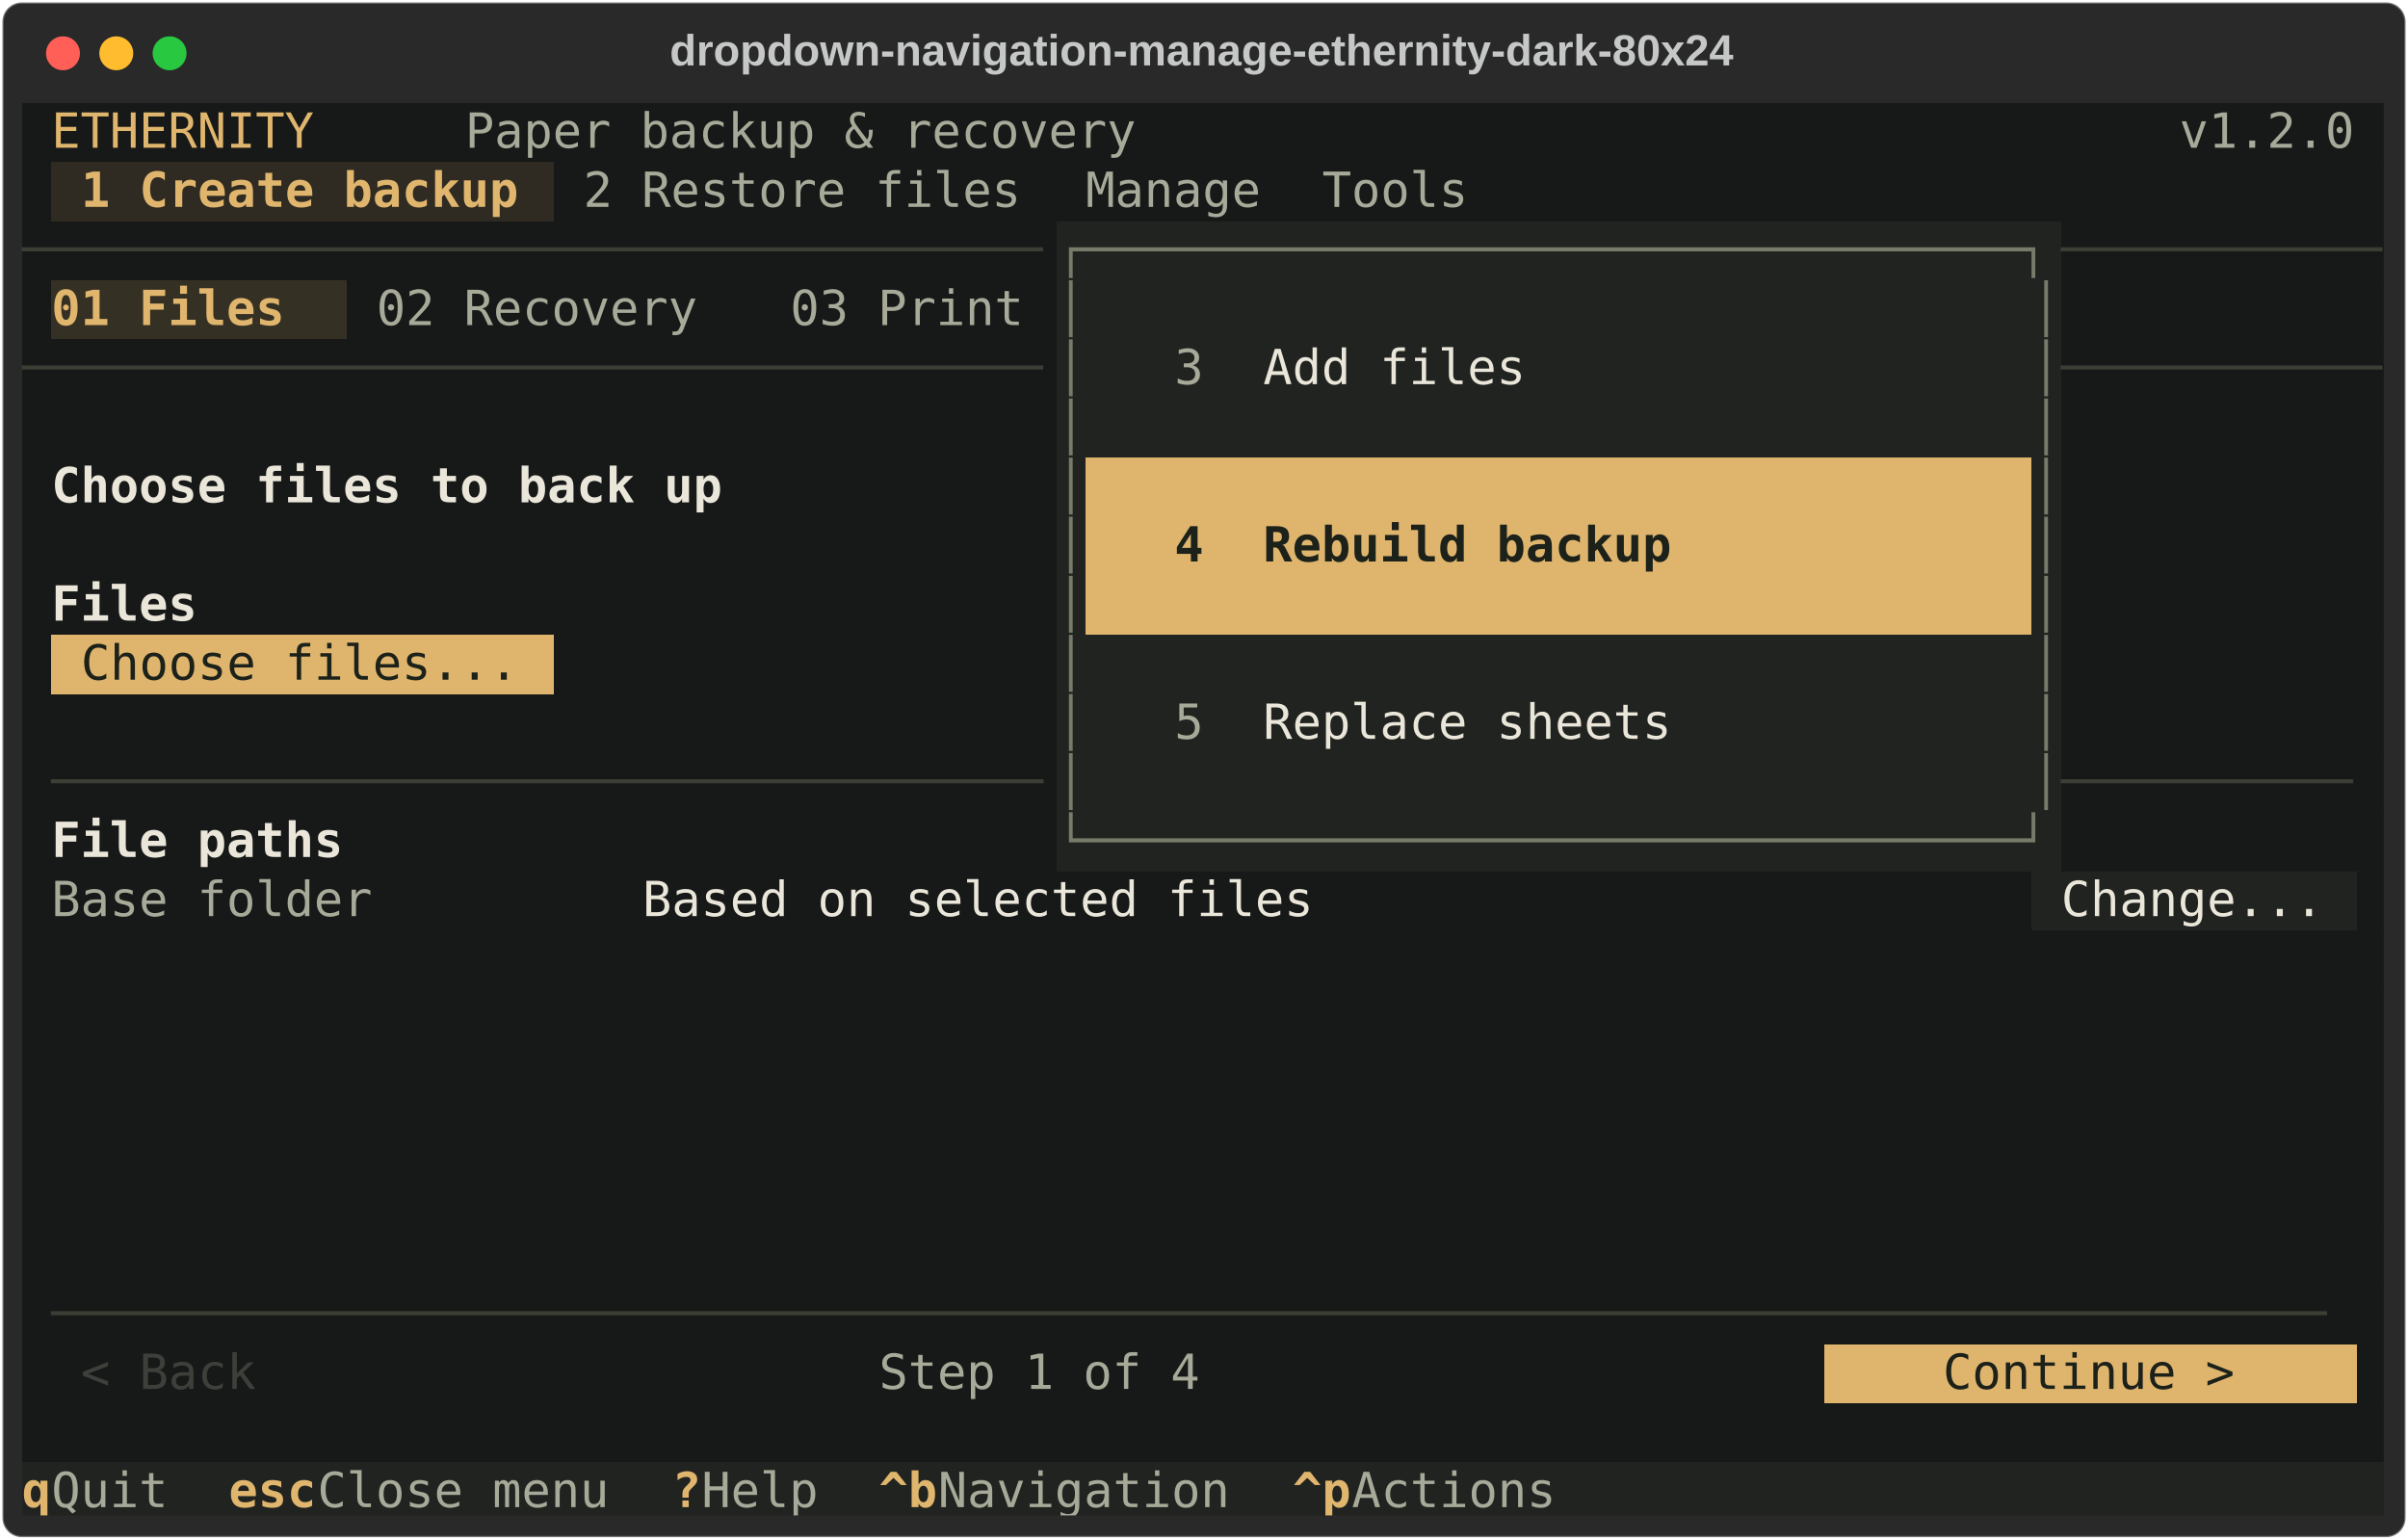
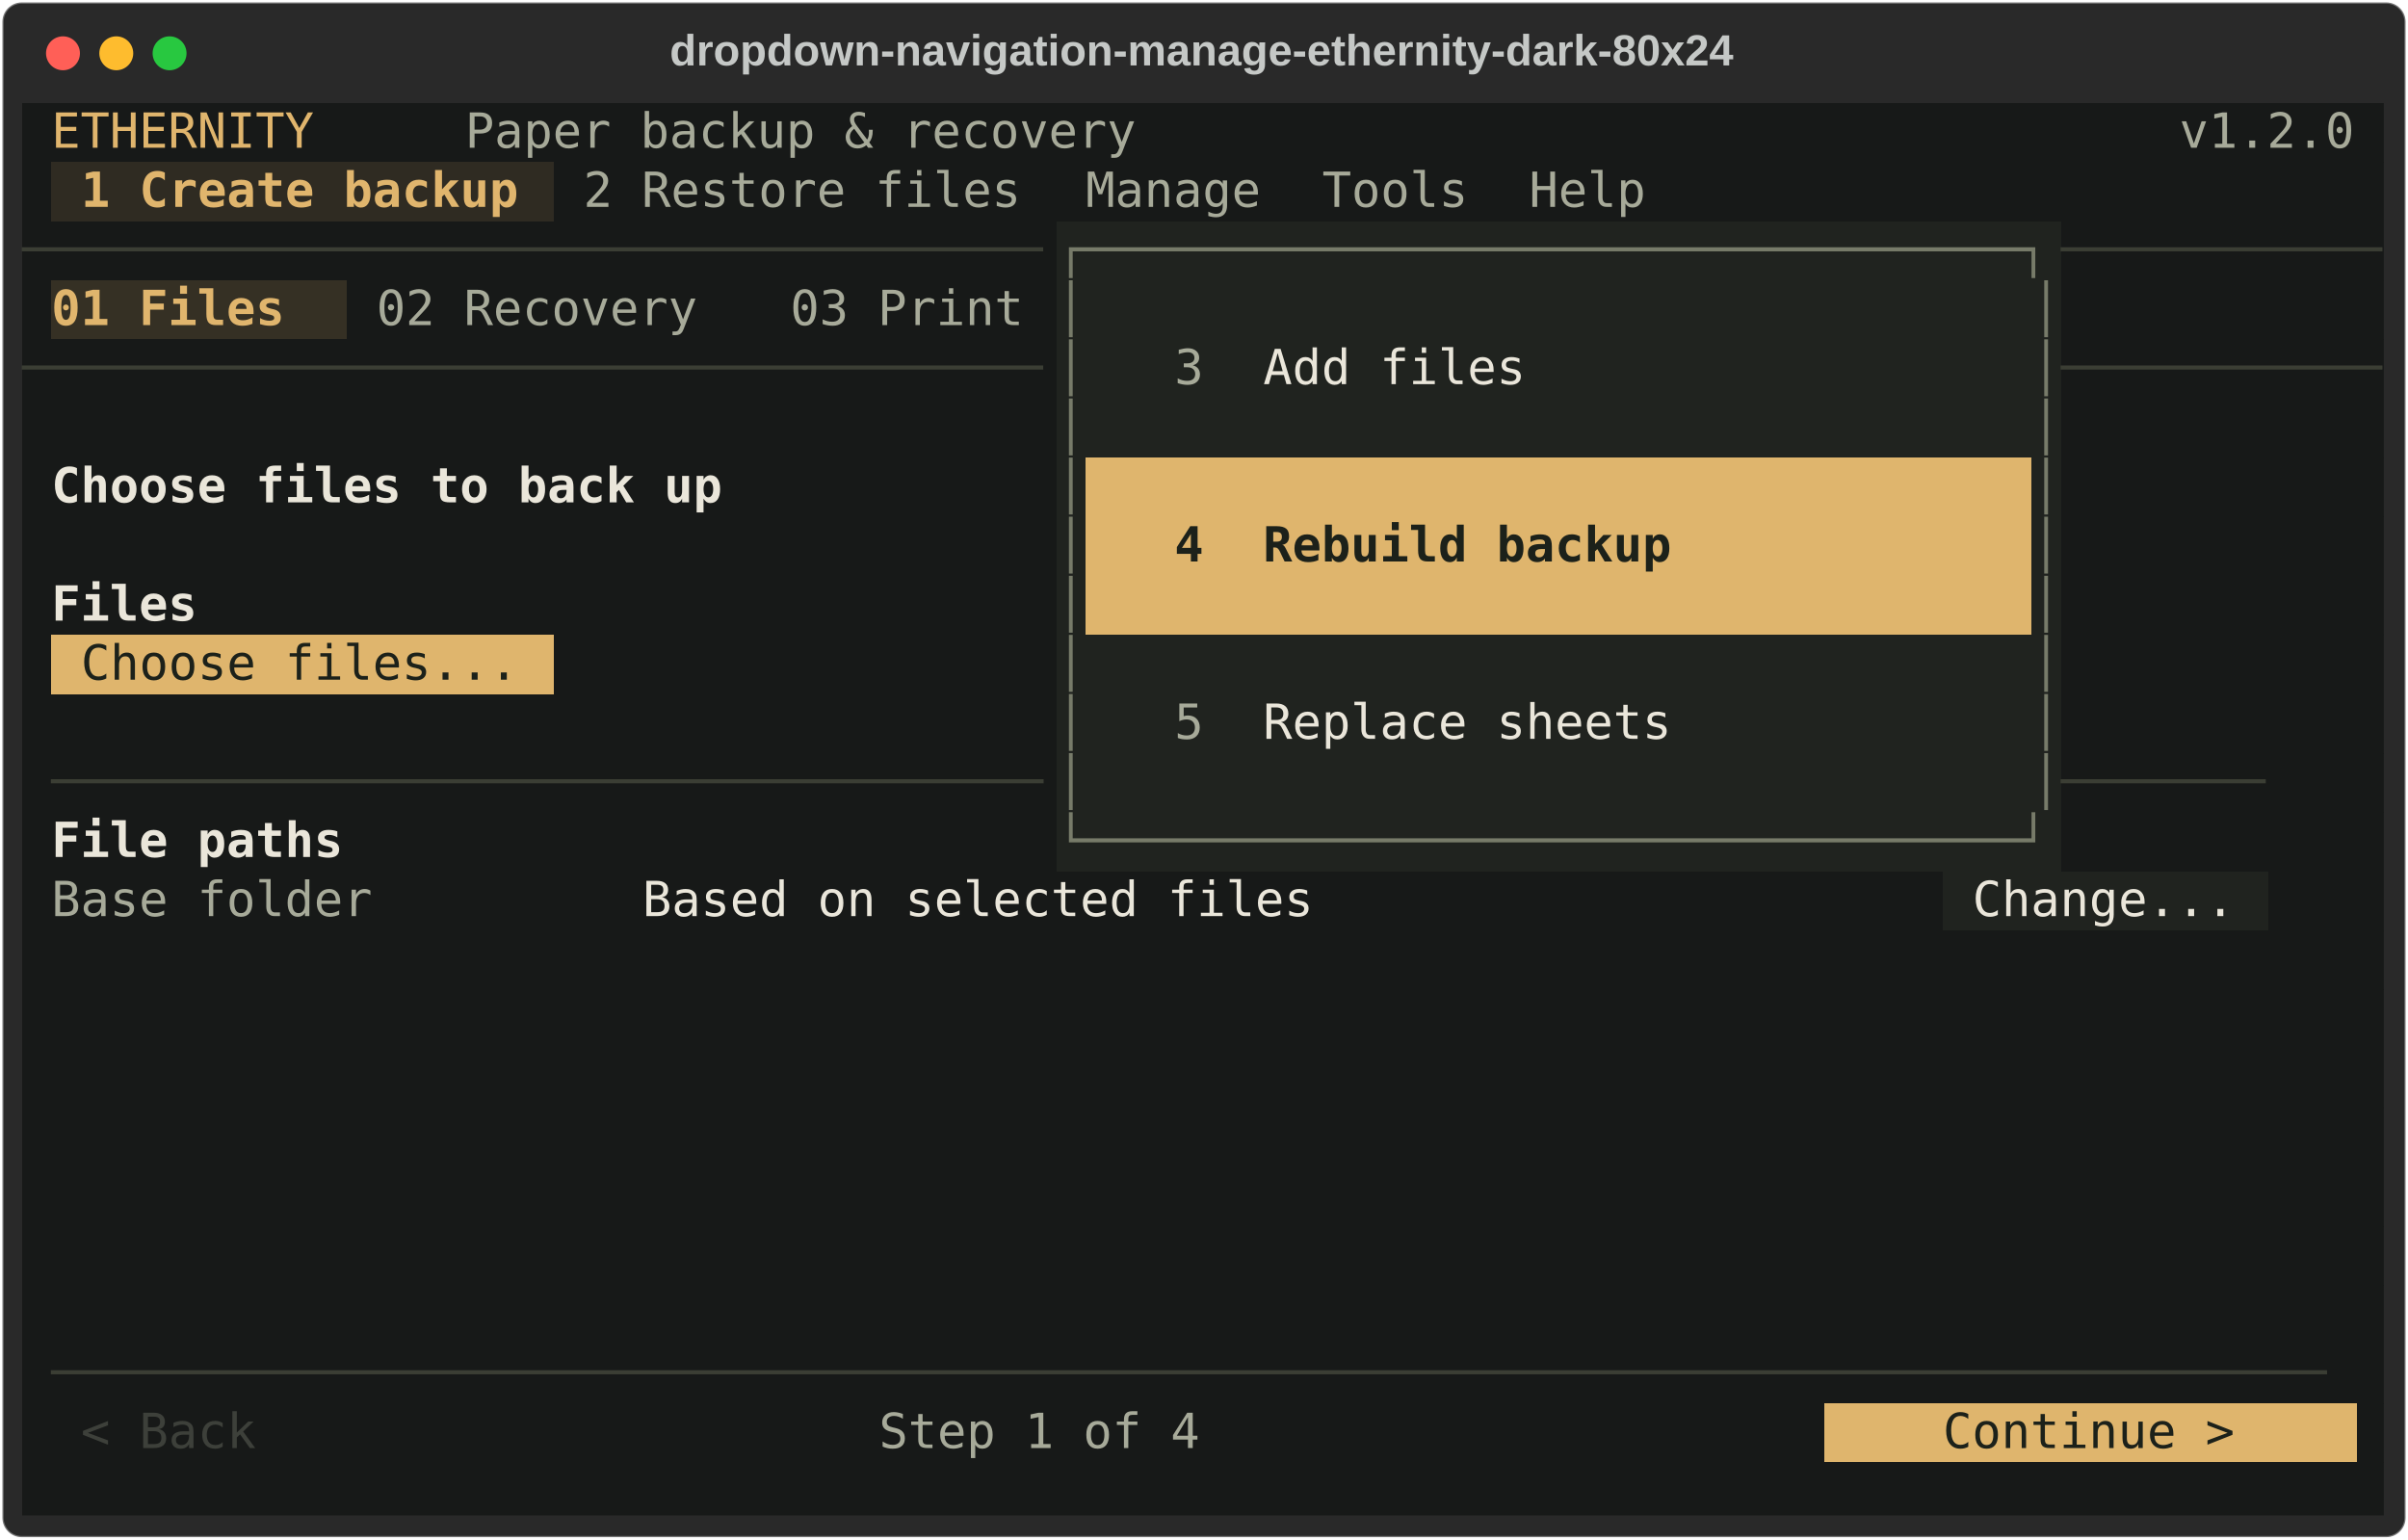
<svg xmlns="http://www.w3.org/2000/svg" class="rich-terminal" viewBox="0 0 994 635.6">
  <style>

    @font-face {
        font-family: "Fira Code";
        src: local("FiraCode-Regular"),
                url("https://cdnjs.cloudflare.com/ajax/libs/firacode/6.2.0/woff2/FiraCode-Regular.woff2") format("woff2"),
                url("https://cdnjs.cloudflare.com/ajax/libs/firacode/6.2.0/woff/FiraCode-Regular.woff") format("woff");
        font-style: normal;
        font-weight: 400;
    }
    @font-face {
        font-family: "Fira Code";
        src: local("FiraCode-Bold"),
                url("https://cdnjs.cloudflare.com/ajax/libs/firacode/6.2.0/woff2/FiraCode-Bold.woff2") format("woff2"),
                url("https://cdnjs.cloudflare.com/ajax/libs/firacode/6.2.0/woff/FiraCode-Bold.woff") format("woff");
        font-style: bold;
        font-weight: 700;
    }

    .terminal-matrix {
        font-family: Fira Code, monospace;
        font-size: 20px;
        line-height: 24.4px;
        font-variant-east-asian: full-width;
    }

    .terminal-title {
        font-size: 18px;
        font-weight: bold;
        font-family: arial;
    }

    .terminal-r1 { fill: #c5c8c6 }
.terminal-r2 { fill: #e0b56d }
.terminal-r3 { fill: #a7aa99 }
.terminal-r4 { fill: #e0b56d;font-weight: bold }
.terminal-r5 { fill: #3b3e34 }
.terminal-r6 { fill: #777b69 }
.terminal-r7 { fill: #eae6da }
.terminal-r8 { fill: #eae6da;font-weight: bold }
.terminal-r9 { fill: #1c211a;font-weight: bold }
.terminal-r10 { fill: #1c211a }
.terminal-r11 { fill: #3d403a }
    </style>
  <defs>
    <clipPath id="terminal-clip-terminal">
      <rect x="0" y="0" width="975.0" height="584.6" />
    </clipPath>
    <clipPath id="terminal-line-0">
      <rect x="0" y="1.5" width="976" height="24.65" />
    </clipPath>
    <clipPath id="terminal-line-1">
      <rect x="0" y="25.9" width="976" height="24.65" />
    </clipPath>
    <clipPath id="terminal-line-2">
      <rect x="0" y="50.3" width="976" height="24.65" />
    </clipPath>
    <clipPath id="terminal-line-3">
      <rect x="0" y="74.7" width="976" height="24.65" />
    </clipPath>
    <clipPath id="terminal-line-4">
      <rect x="0" y="99.1" width="976" height="24.65" />
    </clipPath>
    <clipPath id="terminal-line-5">
      <rect x="0" y="123.5" width="976" height="24.65" />
    </clipPath>
    <clipPath id="terminal-line-6">
      <rect x="0" y="147.9" width="976" height="24.65" />
    </clipPath>
    <clipPath id="terminal-line-7">
      <rect x="0" y="172.3" width="976" height="24.65" />
    </clipPath>
    <clipPath id="terminal-line-8">
      <rect x="0" y="196.7" width="976" height="24.65" />
    </clipPath>
    <clipPath id="terminal-line-9">
      <rect x="0" y="221.1" width="976" height="24.65" />
    </clipPath>
    <clipPath id="terminal-line-10">
      <rect x="0" y="245.5" width="976" height="24.65" />
    </clipPath>
    <clipPath id="terminal-line-11">
      <rect x="0" y="269.9" width="976" height="24.65" />
    </clipPath>
    <clipPath id="terminal-line-12">
      <rect x="0" y="294.3" width="976" height="24.65" />
    </clipPath>
    <clipPath id="terminal-line-13">
      <rect x="0" y="318.7" width="976" height="24.65" />
    </clipPath>
    <clipPath id="terminal-line-14">
      <rect x="0" y="343.1" width="976" height="24.65" />
    </clipPath>
    <clipPath id="terminal-line-15">
      <rect x="0" y="367.5" width="976" height="24.65" />
    </clipPath>
    <clipPath id="terminal-line-16">
      <rect x="0" y="391.9" width="976" height="24.65" />
    </clipPath>
    <clipPath id="terminal-line-17">
      <rect x="0" y="416.3" width="976" height="24.65" />
    </clipPath>
    <clipPath id="terminal-line-18">
      <rect x="0" y="440.7" width="976" height="24.65" />
    </clipPath>
    <clipPath id="terminal-line-19">
      <rect x="0" y="465.1" width="976" height="24.65" />
    </clipPath>
    <clipPath id="terminal-line-20">
      <rect x="0" y="489.5" width="976" height="24.65" />
    </clipPath>
    <clipPath id="terminal-line-21">
      <rect x="0" y="513.9" width="976" height="24.65" />
    </clipPath>
    <clipPath id="terminal-line-22">
      <rect x="0" y="538.3" width="976" height="24.65" />
    </clipPath>
  </defs>
  <rect fill="#292929" stroke="rgba(255,255,255,0.35)" stroke-width="1" x="1" y="1" width="992" height="633.6" rx="8" />
  <text class="terminal-title" fill="#c5c8c6" text-anchor="middle" x="496" y="27">dropdown-navigation-manage-ethernity-dark-80x24</text>
  <g transform="translate(26,22)">
    <circle cx="0" cy="0" r="7" fill="#ff5f57" />
    <circle cx="22" cy="0" r="7" fill="#febc2e" />
    <circle cx="44" cy="0" r="7" fill="#28c840" />
  </g>
  <g transform="translate(9, 41)" clip-path="url(#terminal-clip-terminal)">
    <rect fill="#171918" x="0" y="1.5" width="12.2" height="24.65" shape-rendering="crispEdges" />
    <rect fill="#171918" x="12.2" y="1.5" width="109.8" height="24.65" shape-rendering="crispEdges" />
    <rect fill="#171918" x="122" y="1.5" width="61" height="24.65" shape-rendering="crispEdges" />
    <rect fill="#171918" x="183" y="1.5" width="280.6" height="24.65" shape-rendering="crispEdges" />
    <rect fill="#171918" x="463.6" y="1.5" width="427" height="24.65" shape-rendering="crispEdges" />
    <rect fill="#171918" x="890.6" y="1.5" width="73.2" height="24.65" shape-rendering="crispEdges" />
    <rect fill="#171918" x="963.8" y="1.5" width="12.2" height="24.65" shape-rendering="crispEdges" />
    <rect fill="#171918" x="0" y="25.9" width="12.2" height="24.65" shape-rendering="crispEdges" />
    <rect fill="#2f2b22" x="12.2" y="25.9" width="12.2" height="24.65" shape-rendering="crispEdges" />
    <rect fill="#2f2b22" x="24.4" y="25.9" width="183" height="24.65" shape-rendering="crispEdges" />
    <rect fill="#2f2b22" x="207.4" y="25.9" width="12.2" height="24.65" shape-rendering="crispEdges" />
    <rect fill="#171918" x="219.6" y="25.9" width="12.2" height="24.65" shape-rendering="crispEdges" />
    <rect fill="#171918" x="231.8" y="25.9" width="183" height="24.65" shape-rendering="crispEdges" />
    <rect fill="#171918" x="414.8" y="25.9" width="24.4" height="24.65" shape-rendering="crispEdges" />
    <rect fill="#171918" x="439.2" y="25.9" width="73.2" height="24.65" shape-rendering="crispEdges" />
    <rect fill="#171918" x="512.4" y="25.9" width="24.4" height="24.65" shape-rendering="crispEdges" />
    <rect fill="#171918" x="536.8" y="25.9" width="61" height="24.65" shape-rendering="crispEdges" />
-     <rect fill="#171918" x="597.8" y="25.9" width="378.2" height="24.65" shape-rendering="crispEdges" />
+     <rect fill="#171918" x="597.8" y="25.9" width="24.4" height="24.65" shape-rendering="crispEdges" />
+     <rect fill="#171918" x="622.2" y="25.9" width="48.8" height="24.65" shape-rendering="crispEdges" />
+     <rect fill="#171918" x="671" y="25.9" width="305" height="24.65" shape-rendering="crispEdges" />
    <rect fill="#171918" x="0" y="50.3" width="427" height="24.65" shape-rendering="crispEdges" />
    <rect fill="#20231f" x="427" y="50.3" width="414.8" height="24.65" shape-rendering="crispEdges" />
    <rect fill="#171918" x="841.8" y="50.3" width="134.2" height="24.65" shape-rendering="crispEdges" />
    <rect fill="#171918" x="0" y="74.7" width="12.2" height="24.65" shape-rendering="crispEdges" />
    <rect fill="#353024" x="12.2" y="74.7" width="97.6" height="24.65" shape-rendering="crispEdges" />
    <rect fill="#353024" x="109.8" y="74.7" width="24.4" height="24.65" shape-rendering="crispEdges" />
    <rect fill="#171918" x="134.2" y="74.7" width="12.2" height="24.65" shape-rendering="crispEdges" />
    <rect fill="#171918" x="146.4" y="74.7" width="134.2" height="24.65" shape-rendering="crispEdges" />
    <rect fill="#171918" x="280.6" y="74.7" width="24.4" height="24.65" shape-rendering="crispEdges" />
    <rect fill="#171918" x="305" y="74.7" width="12.2" height="24.65" shape-rendering="crispEdges" />
    <rect fill="#171918" x="317.2" y="74.7" width="109.8" height="24.65" shape-rendering="crispEdges" />
    <rect fill="#20231f" x="427" y="74.7" width="12.2" height="24.65" shape-rendering="crispEdges" />
    <rect fill="#20231f" x="439.2" y="74.7" width="390.4" height="24.65" shape-rendering="crispEdges" />
    <rect fill="#20231f" x="829.6" y="74.7" width="12.2" height="24.65" shape-rendering="crispEdges" />
    <rect fill="#171918" x="841.8" y="74.7" width="134.2" height="24.65" shape-rendering="crispEdges" />
    <rect fill="#171918" x="0" y="99.1" width="427" height="24.65" shape-rendering="crispEdges" />
    <rect fill="#20231f" x="427" y="99.1" width="12.2" height="24.65" shape-rendering="crispEdges" />
    <rect fill="#20231f" x="439.2" y="99.1" width="12.2" height="24.65" shape-rendering="crispEdges" />
    <rect fill="#20231f" x="451.4" y="99.1" width="0" height="24.65" shape-rendering="crispEdges" />
    <rect fill="#20231f" x="451.4" y="99.1" width="24.4" height="24.65" shape-rendering="crispEdges" />
    <rect fill="#20231f" x="475.8" y="99.1" width="12.2" height="24.65" shape-rendering="crispEdges" />
    <rect fill="#20231f" x="488" y="99.1" width="24.4" height="24.65" shape-rendering="crispEdges" />
    <rect fill="#20231f" x="512.4" y="99.1" width="109.8" height="24.65" shape-rendering="crispEdges" />
    <rect fill="#20231f" x="622.2" y="99.1" width="158.6" height="24.65" shape-rendering="crispEdges" />
    <rect fill="#20231f" x="780.8" y="99.1" width="12.2" height="24.65" shape-rendering="crispEdges" />
    <rect fill="#20231f" x="793" y="99.1" width="0" height="24.65" shape-rendering="crispEdges" />
    <rect fill="#20231f" x="793" y="99.1" width="24.4" height="24.65" shape-rendering="crispEdges" />
    <rect fill="#20231f" x="817.4" y="99.1" width="12.2" height="24.65" shape-rendering="crispEdges" />
    <rect fill="#20231f" x="829.6" y="99.1" width="12.2" height="24.65" shape-rendering="crispEdges" />
    <rect fill="#171918" x="841.8" y="99.1" width="134.2" height="24.65" shape-rendering="crispEdges" />
    <rect fill="#171918" x="0" y="123.5" width="427" height="24.65" shape-rendering="crispEdges" />
    <rect fill="#20231f" x="427" y="123.5" width="12.2" height="24.65" shape-rendering="crispEdges" />
    <rect fill="#20231f" x="439.2" y="123.5" width="390.4" height="24.65" shape-rendering="crispEdges" />
    <rect fill="#20231f" x="829.6" y="123.5" width="12.2" height="24.65" shape-rendering="crispEdges" />
    <rect fill="#171918" x="841.8" y="123.5" width="134.2" height="24.65" shape-rendering="crispEdges" />
    <rect fill="#171918" x="0" y="147.9" width="12.2" height="24.65" shape-rendering="crispEdges" />
    <rect fill="#171918" x="12.2" y="147.9" width="280.6" height="24.65" shape-rendering="crispEdges" />
    <rect fill="#171918" x="292.8" y="147.9" width="134.2" height="24.65" shape-rendering="crispEdges" />
    <rect fill="#20231f" x="427" y="147.9" width="12.2" height="24.65" shape-rendering="crispEdges" />
    <rect fill="#dfb56d" x="439.2" y="147.9" width="390.4" height="24.65" shape-rendering="crispEdges" />
    <rect fill="#20231f" x="829.6" y="147.9" width="12.2" height="24.65" shape-rendering="crispEdges" />
    <rect fill="#171918" x="841.8" y="147.9" width="134.2" height="24.65" shape-rendering="crispEdges" />
    <rect fill="#171918" x="0" y="172.3" width="427" height="24.65" shape-rendering="crispEdges" />
    <rect fill="#20231f" x="427" y="172.3" width="12.2" height="24.65" shape-rendering="crispEdges" />
    <rect fill="#dfb56d" x="439.2" y="172.3" width="12.2" height="24.65" shape-rendering="crispEdges" />
    <rect fill="#dfb56d" x="451.4" y="172.3" width="0" height="24.65" shape-rendering="crispEdges" />
    <rect fill="#dfb56d" x="451.4" y="172.3" width="24.4" height="24.65" shape-rendering="crispEdges" />
    <rect fill="#dfb56d" x="475.8" y="172.3" width="12.2" height="24.65" shape-rendering="crispEdges" />
    <rect fill="#dfb56d" x="488" y="172.3" width="24.4" height="24.65" shape-rendering="crispEdges" />
    <rect fill="#dfb56d" x="512.4" y="172.3" width="170.8" height="24.65" shape-rendering="crispEdges" />
    <rect fill="#dfb56d" x="683.2" y="172.3" width="109.8" height="24.65" shape-rendering="crispEdges" />
    <rect fill="#dfb56d" x="793" y="172.3" width="0" height="24.65" shape-rendering="crispEdges" />
    <rect fill="#dfb56d" x="793" y="172.3" width="24.4" height="24.65" shape-rendering="crispEdges" />
    <rect fill="#dfb56d" x="817.4" y="172.3" width="12.2" height="24.65" shape-rendering="crispEdges" />
    <rect fill="#20231f" x="829.6" y="172.3" width="12.2" height="24.65" shape-rendering="crispEdges" />
    <rect fill="#171918" x="841.8" y="172.3" width="134.2" height="24.65" shape-rendering="crispEdges" />
    <rect fill="#171918" x="0" y="196.7" width="12.2" height="24.65" shape-rendering="crispEdges" />
    <rect fill="#171918" x="12.2" y="196.7" width="61" height="24.65" shape-rendering="crispEdges" />
    <rect fill="#171918" x="73.2" y="196.7" width="353.8" height="24.65" shape-rendering="crispEdges" />
    <rect fill="#20231f" x="427" y="196.7" width="12.2" height="24.65" shape-rendering="crispEdges" />
    <rect fill="#dfb56d" x="439.2" y="196.7" width="390.4" height="24.65" shape-rendering="crispEdges" />
    <rect fill="#20231f" x="829.6" y="196.7" width="12.2" height="24.65" shape-rendering="crispEdges" />
    <rect fill="#171918" x="841.8" y="196.7" width="134.2" height="24.65" shape-rendering="crispEdges" />
    <rect fill="#171918" x="0" y="221.1" width="12.2" height="24.65" shape-rendering="crispEdges" />
    <rect fill="#dfb56d" x="12.2" y="221.1" width="12.2" height="24.65" shape-rendering="crispEdges" />
    <rect fill="#dfb56d" x="24.4" y="221.1" width="183" height="24.65" shape-rendering="crispEdges" />
    <rect fill="#dfb56d" x="207.4" y="221.1" width="12.2" height="24.65" shape-rendering="crispEdges" />
    <rect fill="#171918" x="219.6" y="221.1" width="0" height="24.65" shape-rendering="crispEdges" />
    <rect fill="#171918" x="219.6" y="221.1" width="207.4" height="24.65" shape-rendering="crispEdges" />
    <rect fill="#20231f" x="427" y="221.1" width="12.2" height="24.65" shape-rendering="crispEdges" />
    <rect fill="#20231f" x="439.2" y="221.1" width="390.4" height="24.65" shape-rendering="crispEdges" />
    <rect fill="#20231f" x="829.6" y="221.1" width="12.2" height="24.65" shape-rendering="crispEdges" />
    <rect fill="#171918" x="841.8" y="221.1" width="134.2" height="24.65" shape-rendering="crispEdges" />
    <rect fill="#171918" x="0" y="245.5" width="427" height="24.65" shape-rendering="crispEdges" />
    <rect fill="#20231f" x="427" y="245.5" width="12.2" height="24.65" shape-rendering="crispEdges" />
    <rect fill="#20231f" x="439.2" y="245.5" width="12.2" height="24.65" shape-rendering="crispEdges" />
    <rect fill="#20231f" x="451.4" y="245.5" width="0" height="24.65" shape-rendering="crispEdges" />
    <rect fill="#20231f" x="451.4" y="245.5" width="24.4" height="24.65" shape-rendering="crispEdges" />
    <rect fill="#20231f" x="475.8" y="245.5" width="12.2" height="24.65" shape-rendering="crispEdges" />
    <rect fill="#20231f" x="488" y="245.5" width="24.4" height="24.65" shape-rendering="crispEdges" />
    <rect fill="#20231f" x="512.4" y="245.5" width="170.8" height="24.65" shape-rendering="crispEdges" />
    <rect fill="#20231f" x="683.2" y="245.5" width="97.6" height="24.65" shape-rendering="crispEdges" />
    <rect fill="#20231f" x="780.8" y="245.5" width="12.2" height="24.65" shape-rendering="crispEdges" />
    <rect fill="#20231f" x="793" y="245.5" width="0" height="24.65" shape-rendering="crispEdges" />
    <rect fill="#20231f" x="793" y="245.5" width="24.4" height="24.65" shape-rendering="crispEdges" />
    <rect fill="#20231f" x="817.4" y="245.5" width="12.2" height="24.65" shape-rendering="crispEdges" />
    <rect fill="#20231f" x="829.6" y="245.5" width="12.2" height="24.65" shape-rendering="crispEdges" />
    <rect fill="#171918" x="841.8" y="245.5" width="134.2" height="24.65" shape-rendering="crispEdges" />
    <rect fill="#171918" x="0" y="269.9" width="12.2" height="24.65" shape-rendering="crispEdges" />
    <rect fill="#171918" x="12.2" y="269.9" width="414.8" height="24.65" shape-rendering="crispEdges" />
    <rect fill="#20231f" x="427" y="269.9" width="12.2" height="24.65" shape-rendering="crispEdges" />
    <rect fill="#20231f" x="439.2" y="269.9" width="390.4" height="24.65" shape-rendering="crispEdges" />
    <rect fill="#20231f" x="829.6" y="269.9" width="12.2" height="24.65" shape-rendering="crispEdges" />
-     <rect fill="#171918" x="841.8" y="269.9" width="122" height="24.65" shape-rendering="crispEdges" />
-     <rect fill="#171918" x="963.8" y="269.9" width="12.2" height="24.65" shape-rendering="crispEdges" />
+     <rect fill="#171918" x="841.8" y="269.9" width="85.4" height="24.65" shape-rendering="crispEdges" />
+     <rect fill="#171918" x="927.2" y="269.9" width="48.8" height="24.65" shape-rendering="crispEdges" />
    <rect fill="#171918" x="0" y="294.3" width="12.2" height="24.65" shape-rendering="crispEdges" />
    <rect fill="#171918" x="12.2" y="294.3" width="122" height="24.65" shape-rendering="crispEdges" />
    <rect fill="#171918" x="134.2" y="294.3" width="292.8" height="24.65" shape-rendering="crispEdges" />
    <rect fill="#20231f" x="427" y="294.3" width="414.8" height="24.65" shape-rendering="crispEdges" />
    <rect fill="#171918" x="841.8" y="294.3" width="134.2" height="24.65" shape-rendering="crispEdges" />
    <rect fill="#171918" x="0" y="318.7" width="12.2" height="24.65" shape-rendering="crispEdges" />
    <rect fill="#171918" x="12.2" y="318.7" width="134.2" height="24.65" shape-rendering="crispEdges" />
    <rect fill="#171918" x="146.4" y="318.7" width="85.4" height="24.65" shape-rendering="crispEdges" />
    <rect fill="#171918" x="231.8" y="318.7" width="24.4" height="24.65" shape-rendering="crispEdges" />
    <rect fill="#171918" x="256.2" y="318.7" width="280.6" height="24.65" shape-rendering="crispEdges" />
-     <rect fill="#171918" x="536.8" y="318.7" width="280.6" height="24.65" shape-rendering="crispEdges" />
-     <rect fill="#171918" x="817.4" y="318.7" width="12.2" height="24.65" shape-rendering="crispEdges" />
-     <rect fill="#20231f" x="829.6" y="318.7" width="12.2" height="24.65" shape-rendering="crispEdges" />
-     <rect fill="#20231f" x="841.8" y="318.7" width="109.8" height="24.65" shape-rendering="crispEdges" />
-     <rect fill="#20231f" x="951.6" y="318.7" width="12.2" height="24.65" shape-rendering="crispEdges" />
-     <rect fill="#171918" x="963.8" y="318.7" width="12.2" height="24.65" shape-rendering="crispEdges" />
+     <rect fill="#171918" x="536.8" y="318.7" width="244" height="24.65" shape-rendering="crispEdges" />
+     <rect fill="#171918" x="780.8" y="318.7" width="12.2" height="24.65" shape-rendering="crispEdges" />
+     <rect fill="#20231f" x="793" y="318.7" width="12.2" height="24.65" shape-rendering="crispEdges" />
+     <rect fill="#20231f" x="805.2" y="318.7" width="109.8" height="24.65" shape-rendering="crispEdges" />
+     <rect fill="#20231f" x="915" y="318.7" width="12.2" height="24.65" shape-rendering="crispEdges" />
+     <rect fill="#171918" x="927.2" y="318.7" width="48.8" height="24.65" shape-rendering="crispEdges" />
    <rect fill="#171918" x="0" y="343.1" width="976" height="24.65" shape-rendering="crispEdges" />
    <rect fill="#171918" x="0" y="367.5" width="976" height="24.65" shape-rendering="crispEdges" />
    <rect fill="#171918" x="0" y="391.9" width="976" height="24.65" shape-rendering="crispEdges" />
    <rect fill="#171918" x="0" y="416.3" width="976" height="24.65" shape-rendering="crispEdges" />
    <rect fill="#171918" x="0" y="440.7" width="976" height="24.65" shape-rendering="crispEdges" />
    <rect fill="#171918" x="0" y="465.1" width="976" height="24.65" shape-rendering="crispEdges" />
-     <rect fill="#171918" x="0" y="489.5" width="12.2" height="24.65" shape-rendering="crispEdges" />
-     <rect fill="#171918" x="12.2" y="489.5" width="951.6" height="24.65" shape-rendering="crispEdges" />
-     <rect fill="#171918" x="963.8" y="489.5" width="12.2" height="24.65" shape-rendering="crispEdges" />
-     <rect fill="#171918" x="0" y="513.9" width="24.4" height="24.65" shape-rendering="crispEdges" />
-     <rect fill="#171918" x="24.4" y="513.9" width="73.2" height="24.65" shape-rendering="crispEdges" />
-     <rect fill="#171918" x="97.6" y="513.9" width="12.2" height="24.65" shape-rendering="crispEdges" />
-     <rect fill="#171918" x="109.8" y="513.9" width="0" height="24.65" shape-rendering="crispEdges" />
-     <rect fill="#171918" x="109.8" y="513.9" width="244" height="24.65" shape-rendering="crispEdges" />
-     <rect fill="#171918" x="353.8" y="513.9" width="134.2" height="24.65" shape-rendering="crispEdges" />
-     <rect fill="#171918" x="488" y="513.9" width="0" height="24.65" shape-rendering="crispEdges" />
-     <rect fill="#171918" x="488" y="513.9" width="256.2" height="24.65" shape-rendering="crispEdges" />
-     <rect fill="#dfb56d" x="744.2" y="513.9" width="48.8" height="24.65" shape-rendering="crispEdges" />
-     <rect fill="#dfb56d" x="793" y="513.9" width="122" height="24.65" shape-rendering="crispEdges" />
-     <rect fill="#dfb56d" x="915" y="513.9" width="48.8" height="24.65" shape-rendering="crispEdges" />
+     <rect fill="#171918" x="0" y="489.5" width="976" height="24.65" shape-rendering="crispEdges" />
+     <rect fill="#171918" x="0" y="513.9" width="12.2" height="24.65" shape-rendering="crispEdges" />
+     <rect fill="#171918" x="12.2" y="513.9" width="951.6" height="24.65" shape-rendering="crispEdges" />
    <rect fill="#171918" x="963.8" y="513.9" width="12.2" height="24.65" shape-rendering="crispEdges" />
-     <rect fill="#171918" x="0" y="538.3" width="976" height="24.65" shape-rendering="crispEdges" />
-     <rect fill="#20231f" x="0" y="562.7" width="12.2" height="24.65" shape-rendering="crispEdges" />
-     <rect fill="#20231f" x="12.2" y="562.7" width="61" height="24.65" shape-rendering="crispEdges" />
-     <rect fill="#20231f" x="73.2" y="562.7" width="12.2" height="24.65" shape-rendering="crispEdges" />
-     <rect fill="#20231f" x="85.4" y="562.7" width="36.6" height="24.65" shape-rendering="crispEdges" />
-     <rect fill="#20231f" x="122" y="562.7" width="134.2" height="24.65" shape-rendering="crispEdges" />
-     <rect fill="#20231f" x="256.2" y="562.7" width="12.2" height="24.65" shape-rendering="crispEdges" />
-     <rect fill="#20231f" x="268.4" y="562.7" width="12.2" height="24.65" shape-rendering="crispEdges" />
-     <rect fill="#20231f" x="280.6" y="562.7" width="61" height="24.65" shape-rendering="crispEdges" />
-     <rect fill="#20231f" x="341.6" y="562.7" width="12.2" height="24.65" shape-rendering="crispEdges" />
-     <rect fill="#20231f" x="353.8" y="562.7" width="24.4" height="24.65" shape-rendering="crispEdges" />
-     <rect fill="#20231f" x="378.2" y="562.7" width="134.2" height="24.65" shape-rendering="crispEdges" />
-     <rect fill="#20231f" x="512.4" y="562.7" width="12.2" height="24.65" shape-rendering="crispEdges" />
-     <rect fill="#20231f" x="524.6" y="562.7" width="24.4" height="24.65" shape-rendering="crispEdges" />
-     <rect fill="#20231f" x="549" y="562.7" width="97.6" height="24.65" shape-rendering="crispEdges" />
-     <rect fill="#20231f" x="646.6" y="562.7" width="329.4" height="24.65" shape-rendering="crispEdges" />
+     <rect fill="#171918" x="0" y="538.3" width="24.4" height="24.65" shape-rendering="crispEdges" />
+     <rect fill="#171918" x="24.4" y="538.3" width="73.2" height="24.65" shape-rendering="crispEdges" />
+     <rect fill="#171918" x="97.6" y="538.3" width="12.2" height="24.65" shape-rendering="crispEdges" />
+     <rect fill="#171918" x="109.8" y="538.3" width="0" height="24.65" shape-rendering="crispEdges" />
+     <rect fill="#171918" x="109.8" y="538.3" width="244" height="24.65" shape-rendering="crispEdges" />
+     <rect fill="#171918" x="353.8" y="538.3" width="134.2" height="24.65" shape-rendering="crispEdges" />
+     <rect fill="#171918" x="488" y="538.3" width="0" height="24.65" shape-rendering="crispEdges" />
+     <rect fill="#171918" x="488" y="538.3" width="256.2" height="24.65" shape-rendering="crispEdges" />
+     <rect fill="#dfb56d" x="744.2" y="538.3" width="48.8" height="24.65" shape-rendering="crispEdges" />
+     <rect fill="#dfb56d" x="793" y="538.3" width="122" height="24.65" shape-rendering="crispEdges" />
+     <rect fill="#dfb56d" x="915" y="538.3" width="48.8" height="24.65" shape-rendering="crispEdges" />
+     <rect fill="#171918" x="963.8" y="538.3" width="12.2" height="24.65" shape-rendering="crispEdges" />
+     <rect fill="#171918" x="0" y="562.7" width="976" height="24.65" shape-rendering="crispEdges" />
    <g class="terminal-matrix">
      <text class="terminal-r2" x="12.2" y="20" textLength="109.8" clip-path="url(#terminal-line-0)">ETHERNITY</text>
      <text class="terminal-r3" x="183" y="20" textLength="280.6" clip-path="url(#terminal-line-0)">Paper backup &amp; recovery</text>
      <text class="terminal-r3" x="890.6" y="20" textLength="73.2" clip-path="url(#terminal-line-0)">v1.2.0</text>
      <text class="terminal-r1" x="976" y="20" textLength="12.2" clip-path="url(#terminal-line-0)">
</text>
      <text class="terminal-r4" x="24.4" y="44.4" textLength="183" clip-path="url(#terminal-line-1)">1 Create backup</text>
      <text class="terminal-r3" x="231.8" y="44.4" textLength="183" clip-path="url(#terminal-line-1)">2 Restore files</text>
      <text class="terminal-r3" x="439.2" y="44.4" textLength="73.2" clip-path="url(#terminal-line-1)">Manage</text>
      <text class="terminal-r3" x="536.8" y="44.4" textLength="61" clip-path="url(#terminal-line-1)">Tools</text>
+       <text class="terminal-r3" x="622.2" y="44.4" textLength="48.8" clip-path="url(#terminal-line-1)">Help</text>
      <text class="terminal-r1" x="976" y="44.4" textLength="12.2" clip-path="url(#terminal-line-1)">
</text>
      <text class="terminal-r5" x="0" y="68.8" textLength="427" clip-path="url(#terminal-line-2)">───────────────────────────────────</text>
      <text class="terminal-r6" x="427" y="68.8" textLength="414.8" clip-path="url(#terminal-line-2)">┌────────────────────────────────┐</text>
      <text class="terminal-r5" x="841.8" y="68.8" textLength="134.2" clip-path="url(#terminal-line-2)">───────────</text>
      <text class="terminal-r1" x="976" y="68.8" textLength="12.2" clip-path="url(#terminal-line-2)">
</text>
      <text class="terminal-r4" x="12.2" y="93.2" textLength="97.6" clip-path="url(#terminal-line-3)">01 Files</text>
      <text class="terminal-r3" x="146.4" y="93.2" textLength="134.2" clip-path="url(#terminal-line-3)">02 Recovery</text>
      <text class="terminal-r3" x="317.2" y="93.2" textLength="109.8" clip-path="url(#terminal-line-3)">03 Print </text>
      <text class="terminal-r6" x="427" y="93.2" textLength="12.2" clip-path="url(#terminal-line-3)">│</text>
      <text class="terminal-r6" x="829.6" y="93.2" textLength="12.2" clip-path="url(#terminal-line-3)">│</text>
      <text class="terminal-r1" x="976" y="93.2" textLength="12.2" clip-path="url(#terminal-line-3)">
</text>
      <text class="terminal-r5" x="0" y="117.6" textLength="427" clip-path="url(#terminal-line-4)">───────────────────────────────────</text>
      <text class="terminal-r6" x="427" y="117.6" textLength="12.2" clip-path="url(#terminal-line-4)">│</text>
      <text class="terminal-r3" x="475.8" y="117.6" textLength="12.2" clip-path="url(#terminal-line-4)">3</text>
      <text class="terminal-r7" x="512.4" y="117.6" textLength="109.8" clip-path="url(#terminal-line-4)">Add files</text>
      <text class="terminal-r6" x="829.6" y="117.6" textLength="12.2" clip-path="url(#terminal-line-4)">│</text>
      <text class="terminal-r5" x="841.8" y="117.6" textLength="134.2" clip-path="url(#terminal-line-4)">───────────</text>
      <text class="terminal-r1" x="976" y="117.6" textLength="12.2" clip-path="url(#terminal-line-4)">
</text>
      <text class="terminal-r6" x="427" y="142" textLength="12.2" clip-path="url(#terminal-line-5)">│</text>
      <text class="terminal-r6" x="829.6" y="142" textLength="12.2" clip-path="url(#terminal-line-5)">│</text>
      <text class="terminal-r1" x="976" y="142" textLength="12.2" clip-path="url(#terminal-line-5)">
</text>
      <text class="terminal-r8" x="12.2" y="166.4" textLength="280.6" clip-path="url(#terminal-line-6)">Choose files to back up</text>
      <text class="terminal-r6" x="427" y="166.4" textLength="12.2" clip-path="url(#terminal-line-6)">│</text>
      <text class="terminal-r6" x="829.6" y="166.4" textLength="12.2" clip-path="url(#terminal-line-6)">│</text>
      <text class="terminal-r1" x="976" y="166.4" textLength="12.2" clip-path="url(#terminal-line-6)">
</text>
      <text class="terminal-r6" x="427" y="190.8" textLength="12.2" clip-path="url(#terminal-line-7)">│</text>
      <text class="terminal-r9" x="475.8" y="190.8" textLength="12.2" clip-path="url(#terminal-line-7)">4</text>
      <text class="terminal-r9" x="512.4" y="190.8" textLength="170.8" clip-path="url(#terminal-line-7)">Rebuild backup</text>
      <text class="terminal-r6" x="829.6" y="190.8" textLength="12.2" clip-path="url(#terminal-line-7)">│</text>
      <text class="terminal-r1" x="976" y="190.8" textLength="12.2" clip-path="url(#terminal-line-7)">
</text>
      <text class="terminal-r8" x="12.2" y="215.2" textLength="61" clip-path="url(#terminal-line-8)">Files</text>
      <text class="terminal-r6" x="427" y="215.2" textLength="12.2" clip-path="url(#terminal-line-8)">│</text>
      <text class="terminal-r6" x="829.6" y="215.2" textLength="12.2" clip-path="url(#terminal-line-8)">│</text>
      <text class="terminal-r1" x="976" y="215.2" textLength="12.2" clip-path="url(#terminal-line-8)">
</text>
      <text class="terminal-r10" x="24.4" y="239.6" textLength="183" clip-path="url(#terminal-line-9)">Choose files...</text>
      <text class="terminal-r6" x="427" y="239.6" textLength="12.2" clip-path="url(#terminal-line-9)">│</text>
      <text class="terminal-r6" x="829.6" y="239.6" textLength="12.2" clip-path="url(#terminal-line-9)">│</text>
      <text class="terminal-r1" x="976" y="239.6" textLength="12.2" clip-path="url(#terminal-line-9)">
</text>
      <text class="terminal-r6" x="427" y="264" textLength="12.2" clip-path="url(#terminal-line-10)">│</text>
      <text class="terminal-r3" x="475.8" y="264" textLength="12.2" clip-path="url(#terminal-line-10)">5</text>
      <text class="terminal-r7" x="512.4" y="264" textLength="170.8" clip-path="url(#terminal-line-10)">Replace sheets</text>
      <text class="terminal-r6" x="829.6" y="264" textLength="12.2" clip-path="url(#terminal-line-10)">│</text>
      <text class="terminal-r1" x="976" y="264" textLength="12.2" clip-path="url(#terminal-line-10)">
</text>
      <text class="terminal-r5" x="12.2" y="288.4" textLength="414.8" clip-path="url(#terminal-line-11)">──────────────────────────────────</text>
      <text class="terminal-r6" x="427" y="288.4" textLength="12.2" clip-path="url(#terminal-line-11)">│</text>
      <text class="terminal-r6" x="829.6" y="288.4" textLength="12.2" clip-path="url(#terminal-line-11)">│</text>
-       <text class="terminal-r5" x="841.8" y="288.4" textLength="122" clip-path="url(#terminal-line-11)">──────────</text>
+       <text class="terminal-r5" x="841.8" y="288.4" textLength="85.4" clip-path="url(#terminal-line-11)">───────</text>
      <text class="terminal-r1" x="976" y="288.4" textLength="12.2" clip-path="url(#terminal-line-11)">
</text>
      <text class="terminal-r8" x="12.2" y="312.8" textLength="122" clip-path="url(#terminal-line-12)">File paths</text>
      <text class="terminal-r6" x="427" y="312.8" textLength="414.8" clip-path="url(#terminal-line-12)">└────────────────────────────────┘</text>
      <text class="terminal-r1" x="976" y="312.8" textLength="12.2" clip-path="url(#terminal-line-12)">
</text>
      <text class="terminal-r3" x="12.2" y="337.2" textLength="134.2" clip-path="url(#terminal-line-13)">Base folder</text>
      <text class="terminal-r7" x="256.2" y="337.2" textLength="280.6" clip-path="url(#terminal-line-13)">Based on selected files</text>
-       <text class="terminal-r7" x="841.8" y="337.2" textLength="109.8" clip-path="url(#terminal-line-13)">Change...</text>
+       <text class="terminal-r7" x="805.2" y="337.2" textLength="109.8" clip-path="url(#terminal-line-13)">Change...</text>
      <text class="terminal-r1" x="976" y="337.2" textLength="12.2" clip-path="url(#terminal-line-13)">
</text>
      <text class="terminal-r1" x="976" y="361.6" textLength="12.2" clip-path="url(#terminal-line-14)">
</text>
      <text class="terminal-r1" x="976" y="386" textLength="12.2" clip-path="url(#terminal-line-15)">
</text>
      <text class="terminal-r1" x="976" y="410.4" textLength="12.2" clip-path="url(#terminal-line-16)">
</text>
      <text class="terminal-r1" x="976" y="434.8" textLength="12.2" clip-path="url(#terminal-line-17)">
</text>
      <text class="terminal-r1" x="976" y="459.2" textLength="12.2" clip-path="url(#terminal-line-18)">
</text>
      <text class="terminal-r1" x="976" y="483.6" textLength="12.2" clip-path="url(#terminal-line-19)">
</text>
-       <text class="terminal-r5" x="12.2" y="508" textLength="951.6" clip-path="url(#terminal-line-20)">──────────────────────────────────────────────────────────────────────────────</text>
      <text class="terminal-r1" x="976" y="508" textLength="12.2" clip-path="url(#terminal-line-20)">
</text>
-       <text class="terminal-r11" x="24.4" y="532.4" textLength="73.2" clip-path="url(#terminal-line-21)">&lt; Back</text>
-       <text class="terminal-r3" x="353.8" y="532.4" textLength="134.2" clip-path="url(#terminal-line-21)">Step 1 of 4</text>
-       <text class="terminal-r10" x="793" y="532.4" textLength="122" clip-path="url(#terminal-line-21)">Continue &gt;</text>
+       <text class="terminal-r5" x="12.2" y="532.4" textLength="951.6" clip-path="url(#terminal-line-21)">──────────────────────────────────────────────────────────────────────────────</text>
      <text class="terminal-r1" x="976" y="532.4" textLength="12.2" clip-path="url(#terminal-line-21)">
</text>
+       <text class="terminal-r11" x="24.4" y="556.8" textLength="73.2" clip-path="url(#terminal-line-22)">&lt; Back</text>
+       <text class="terminal-r3" x="353.8" y="556.8" textLength="134.2" clip-path="url(#terminal-line-22)">Step 1 of 4</text>
+       <text class="terminal-r10" x="793" y="556.8" textLength="122" clip-path="url(#terminal-line-22)">Continue &gt;</text>
      <text class="terminal-r1" x="976" y="556.8" textLength="12.2" clip-path="url(#terminal-line-22)">
</text>
-       <text class="terminal-r4" x="0" y="581.2" textLength="12.2" clip-path="url(#terminal-line-23)">q</text>
-       <text class="terminal-r3" x="12.2" y="581.2" textLength="61" clip-path="url(#terminal-line-23)"> Quit</text>
-       <text class="terminal-r4" x="85.4" y="581.2" textLength="36.6" clip-path="url(#terminal-line-23)">esc</text>
-       <text class="terminal-r3" x="122" y="581.2" textLength="134.2" clip-path="url(#terminal-line-23)"> Close menu</text>
-       <text class="terminal-r4" x="268.4" y="581.2" textLength="12.2" clip-path="url(#terminal-line-23)">?</text>
-       <text class="terminal-r3" x="280.6" y="581.2" textLength="61" clip-path="url(#terminal-line-23)"> Help</text>
-       <text class="terminal-r4" x="353.8" y="581.2" textLength="24.4" clip-path="url(#terminal-line-23)">^b</text>
-       <text class="terminal-r3" x="378.2" y="581.2" textLength="134.2" clip-path="url(#terminal-line-23)"> Navigation</text>
-       <text class="terminal-r4" x="524.6" y="581.2" textLength="24.4" clip-path="url(#terminal-line-23)">^p</text>
-       <text class="terminal-r3" x="549" y="581.2" textLength="97.6" clip-path="url(#terminal-line-23)"> Actions</text>
    </g>
  </g>
</svg>
